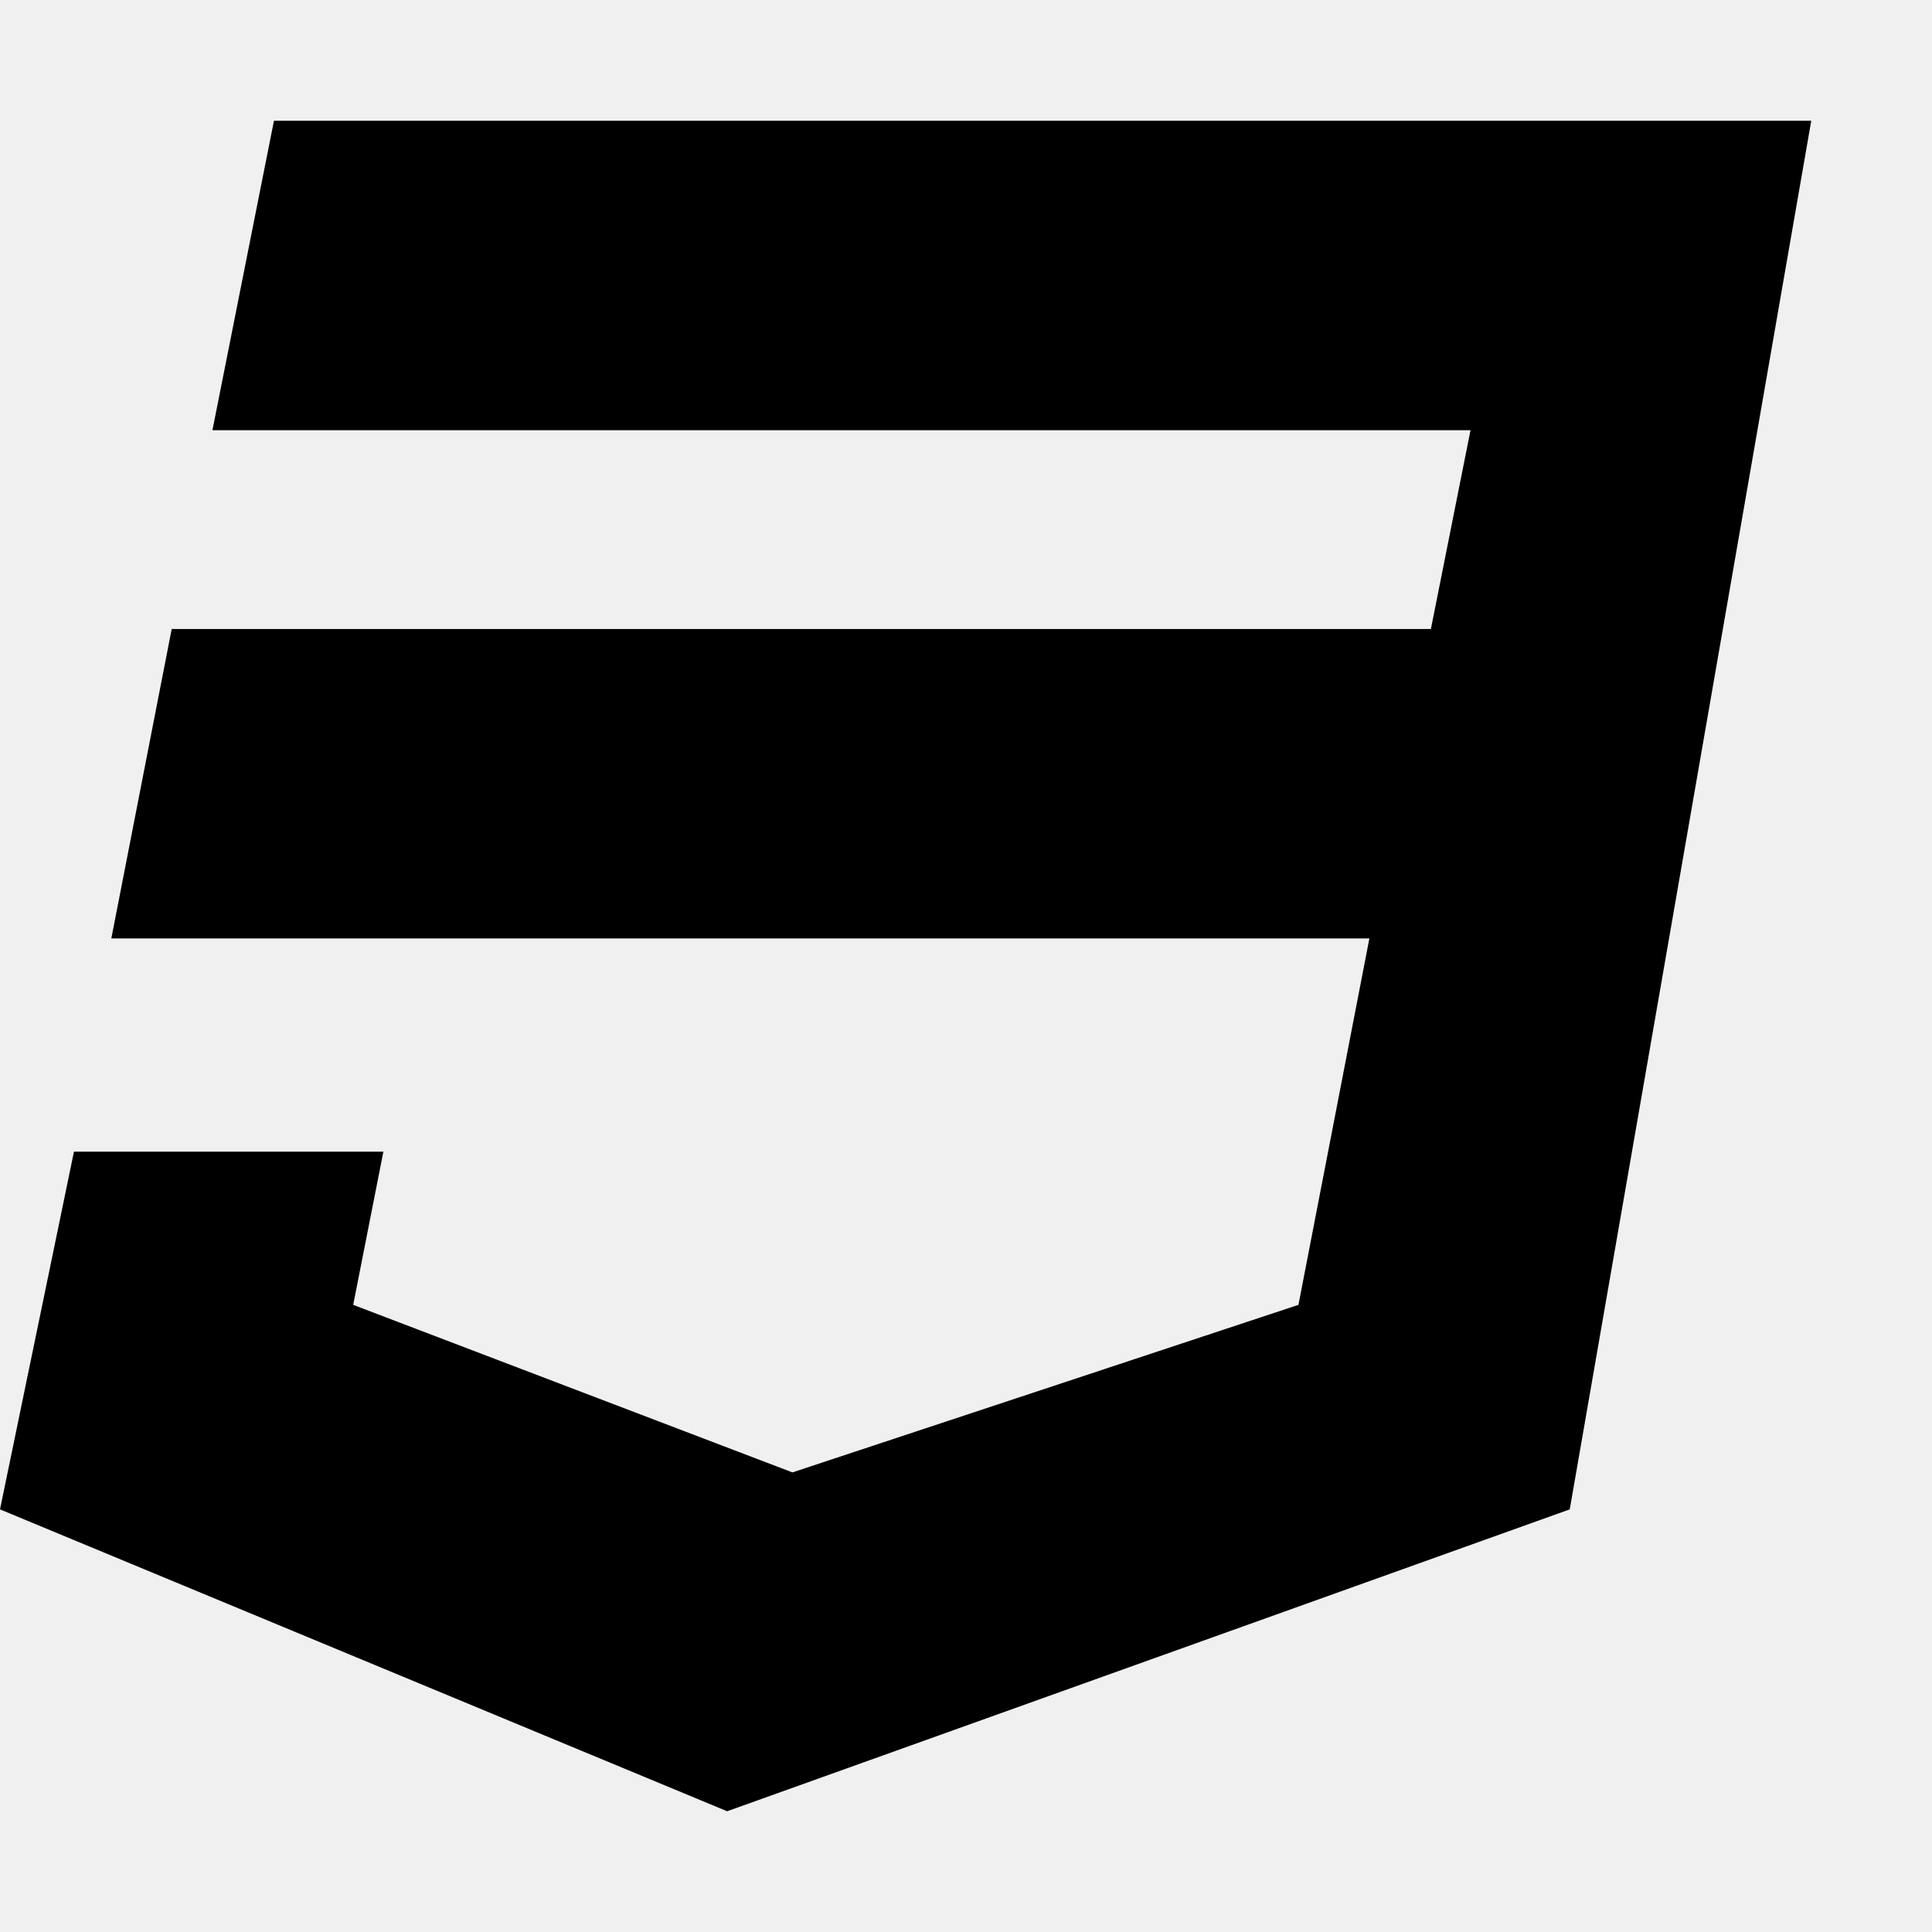
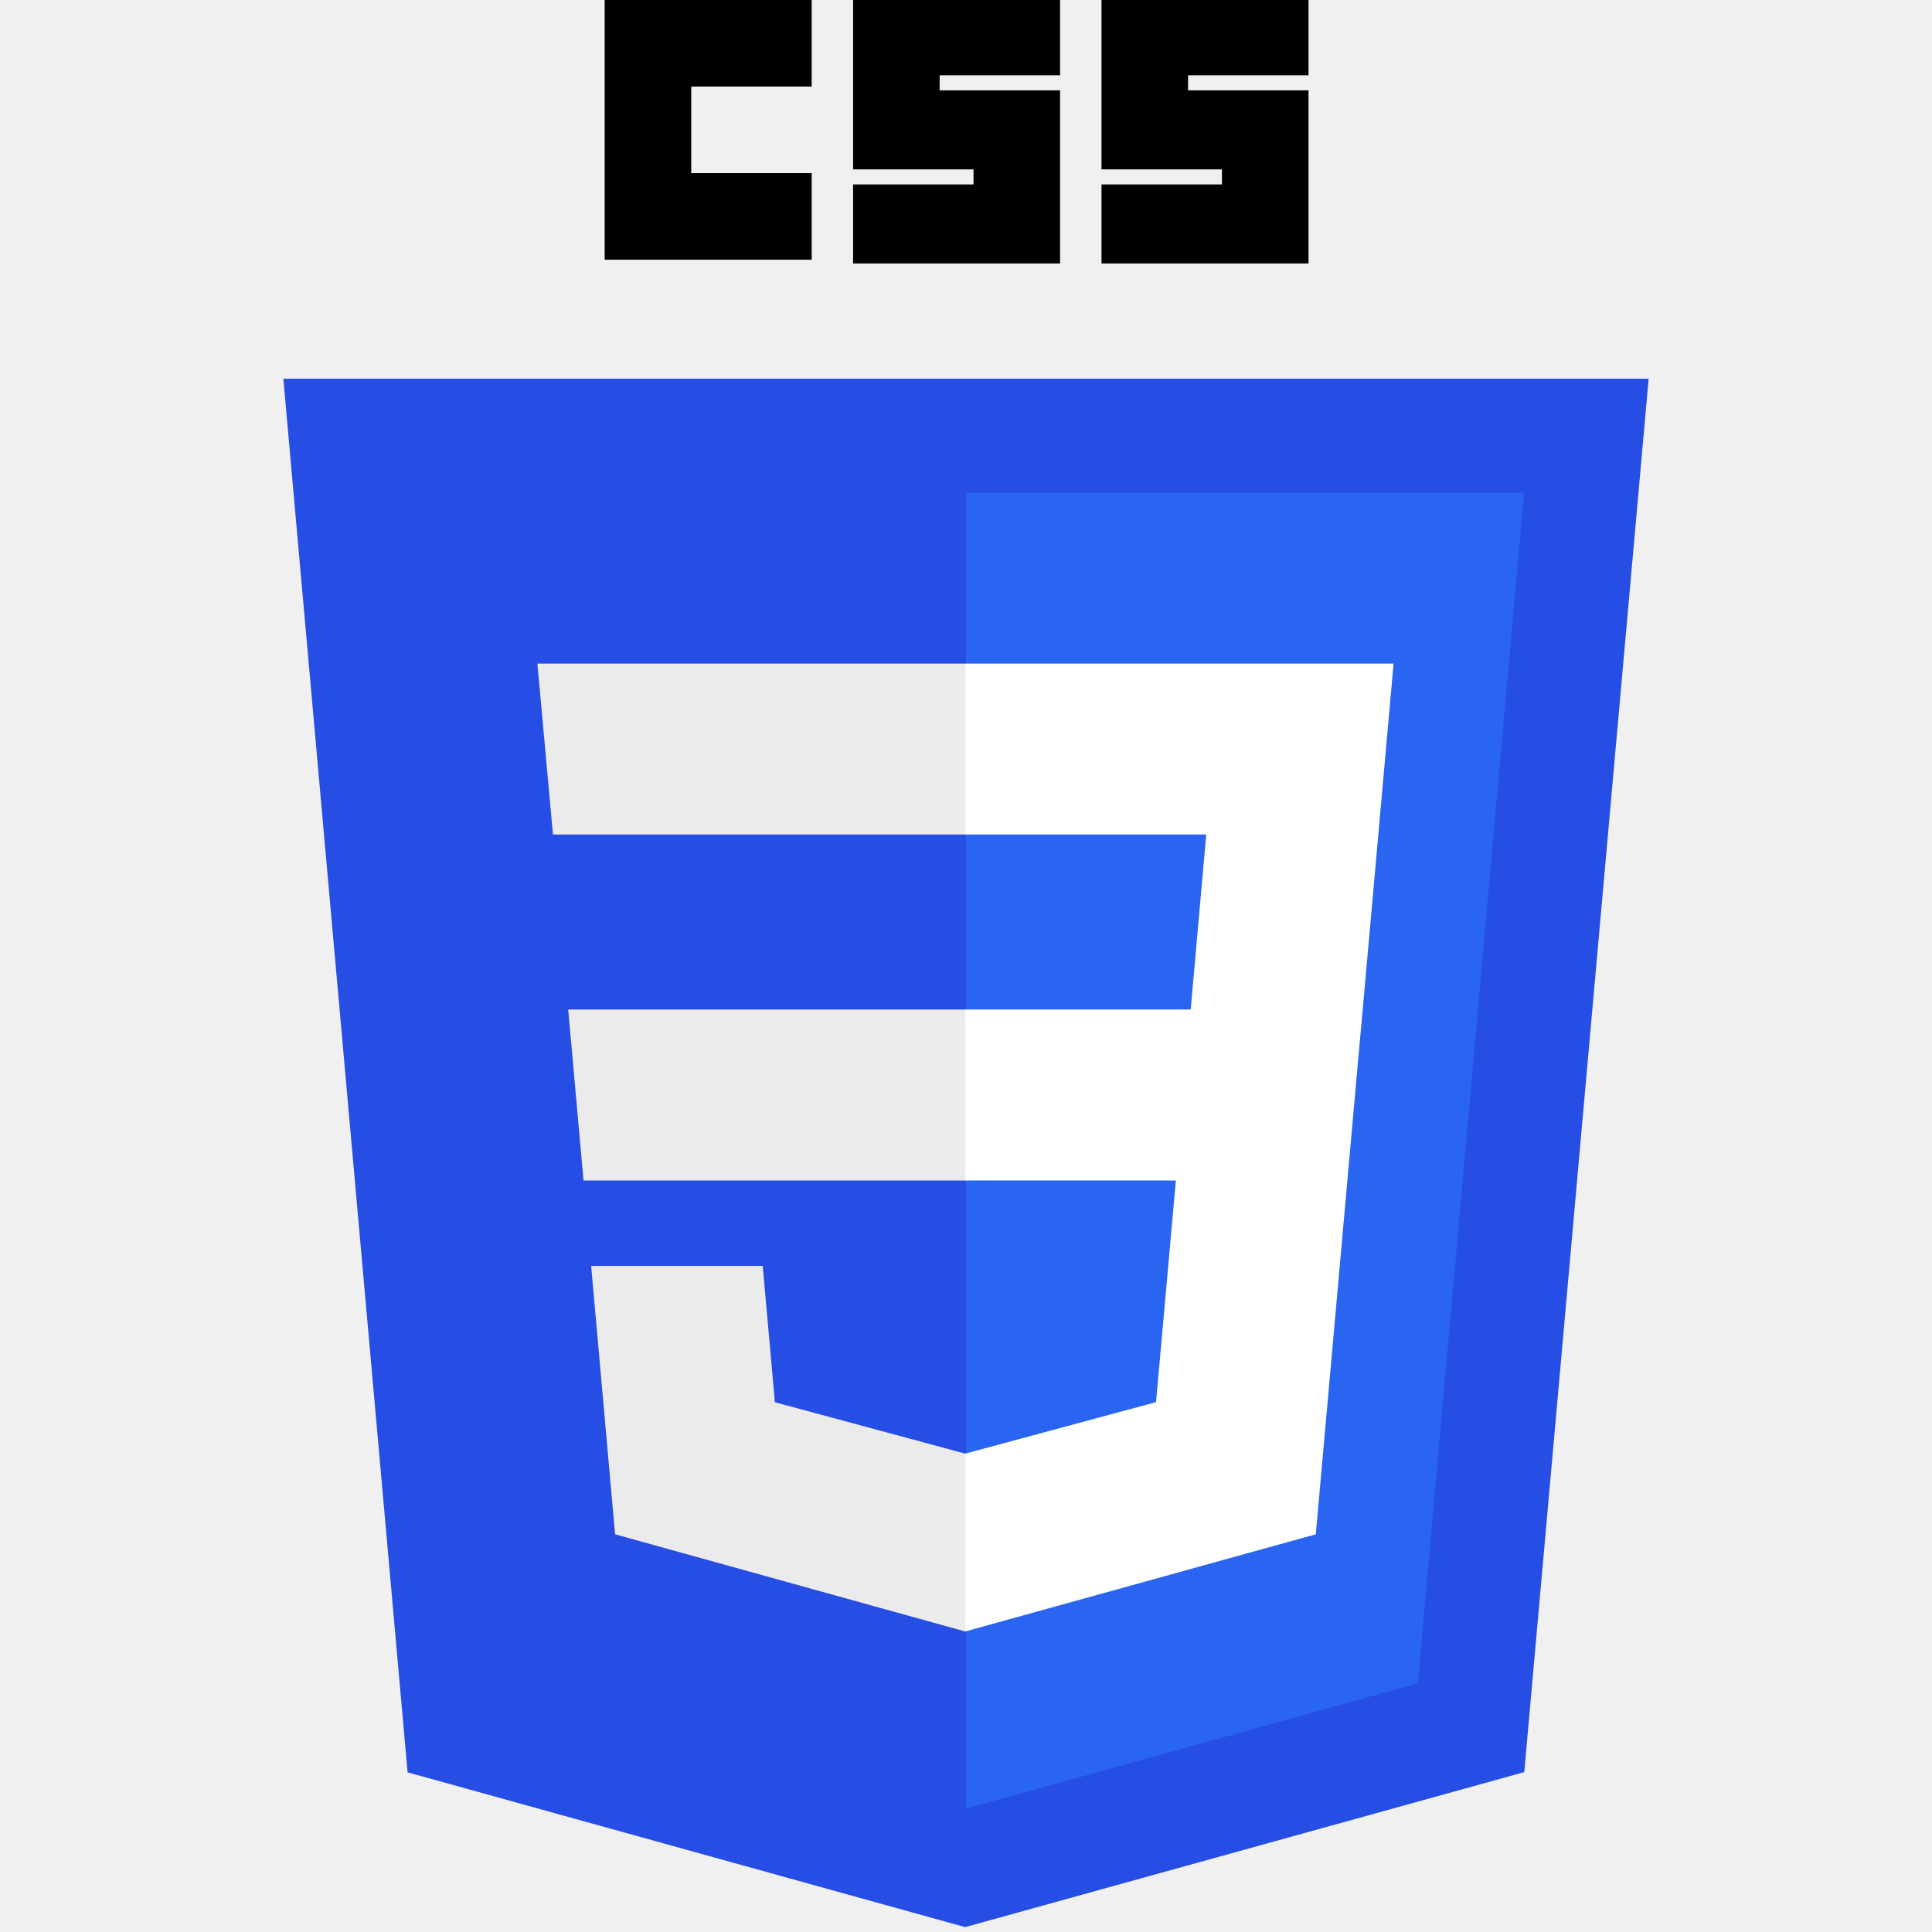
- <svg xmlns="http://www.w3.org/2000/svg" height="1em" viewBox="0 0 512 512">
-   <path d="M480 32l-64 368-223.3 80L0 400l19.6-94.8h82l-8 40.6L210 390.2l134.1-44.4 18.8-97.1H29.5l16-82h333.7l10.5-52.7H56.3l16.3-82H480z" />
+ <svg xmlns="http://www.w3.org/2000/svg" viewBox="-52.5 0 361 361" version="1.1" preserveAspectRatio="xMidYMid" fill="#000000">
+   <g id="SVGRepo_bgCarrier" stroke-width="0" />
+   <g id="SVGRepo_tracerCarrier" stroke-linecap="round" stroke-linejoin="round" />
+   <g id="SVGRepo_iconCarrier">
+     <g>
+       <path d="M127.844,360.088 L23.662,331.166 L0.445,70.766 L255.555,70.766 L232.314,331.125 L127.844,360.088 L127.844,360.088 Z" fill="#264DE4"> </path>
+       <path d="M212.417,314.547 L232.278,92.057 L128,92.057 L128,337.95 L212.417,314.547 L212.417,314.547 Z" fill="#2965F1"> </path>
+       <path d="M53.669,188.636 L56.531,220.573 L128,220.573 L128,188.636 L53.669,188.636 L53.669,188.636 Z" fill="#EBEBEB"> </path>
+       <path d="M47.917,123.995 L50.82,155.932 L128,155.932 L128,123.995 L47.917,123.995 L47.917,123.995 Z" fill="#EBEBEB"> </path>
+       <path d="M128,271.58 L127.86,271.617 L92.292,262.013 L90.018,236.542 L57.958,236.542 L62.432,286.688 L127.853,304.849 L128,304.808 L128,271.58 L128,271.58 Z" fill="#EBEBEB"> </path>
+       <path d="M60.484,0 L99.165,0 L99.165,16.176 L76.659,16.176 L76.659,32.352 L99.165,32.352 L99.165,48.527 L60.484,48.527 L60.484,0 L60.484,0 Z" fill="#000000"> </path>
+       <path d="M106.901,0 L145.582,0 L145.582,14.066 L123.077,14.066 L123.077,16.879 L145.582,16.879 L145.582,49.231 L106.901,49.231 L106.901,34.462 L129.407,34.462 L129.407,31.648 L106.901,31.648 L106.901,0 L106.901,0 Z" fill="#000000"> </path>
+       <path d="M153.319,0 L192,0 L192,14.066 L169.495,14.066 L169.495,16.879 L192,16.879 L192,49.231 L153.319,49.231 L153.319,34.462 L175.824,34.462 L175.824,31.648 L153.319,31.648 L153.319,0 L153.319,0 Z" fill="#000000"> </path>
+       <path d="M202.127,188.636 L207.892,123.995 L127.89,123.995 L127.89,155.932 L172.892,155.932 L169.986,188.636 L127.89,188.636 L127.89,220.573 L167.217,220.573 L163.509,261.993 L127.89,271.607 L127.89,304.833 L193.362,286.688 L193.843,281.292 L201.348,197.212 L202.127,188.636 L202.127,188.636 Z" fill="#FFFFFF"> </path>
+     </g>
+   </g>
</svg>
